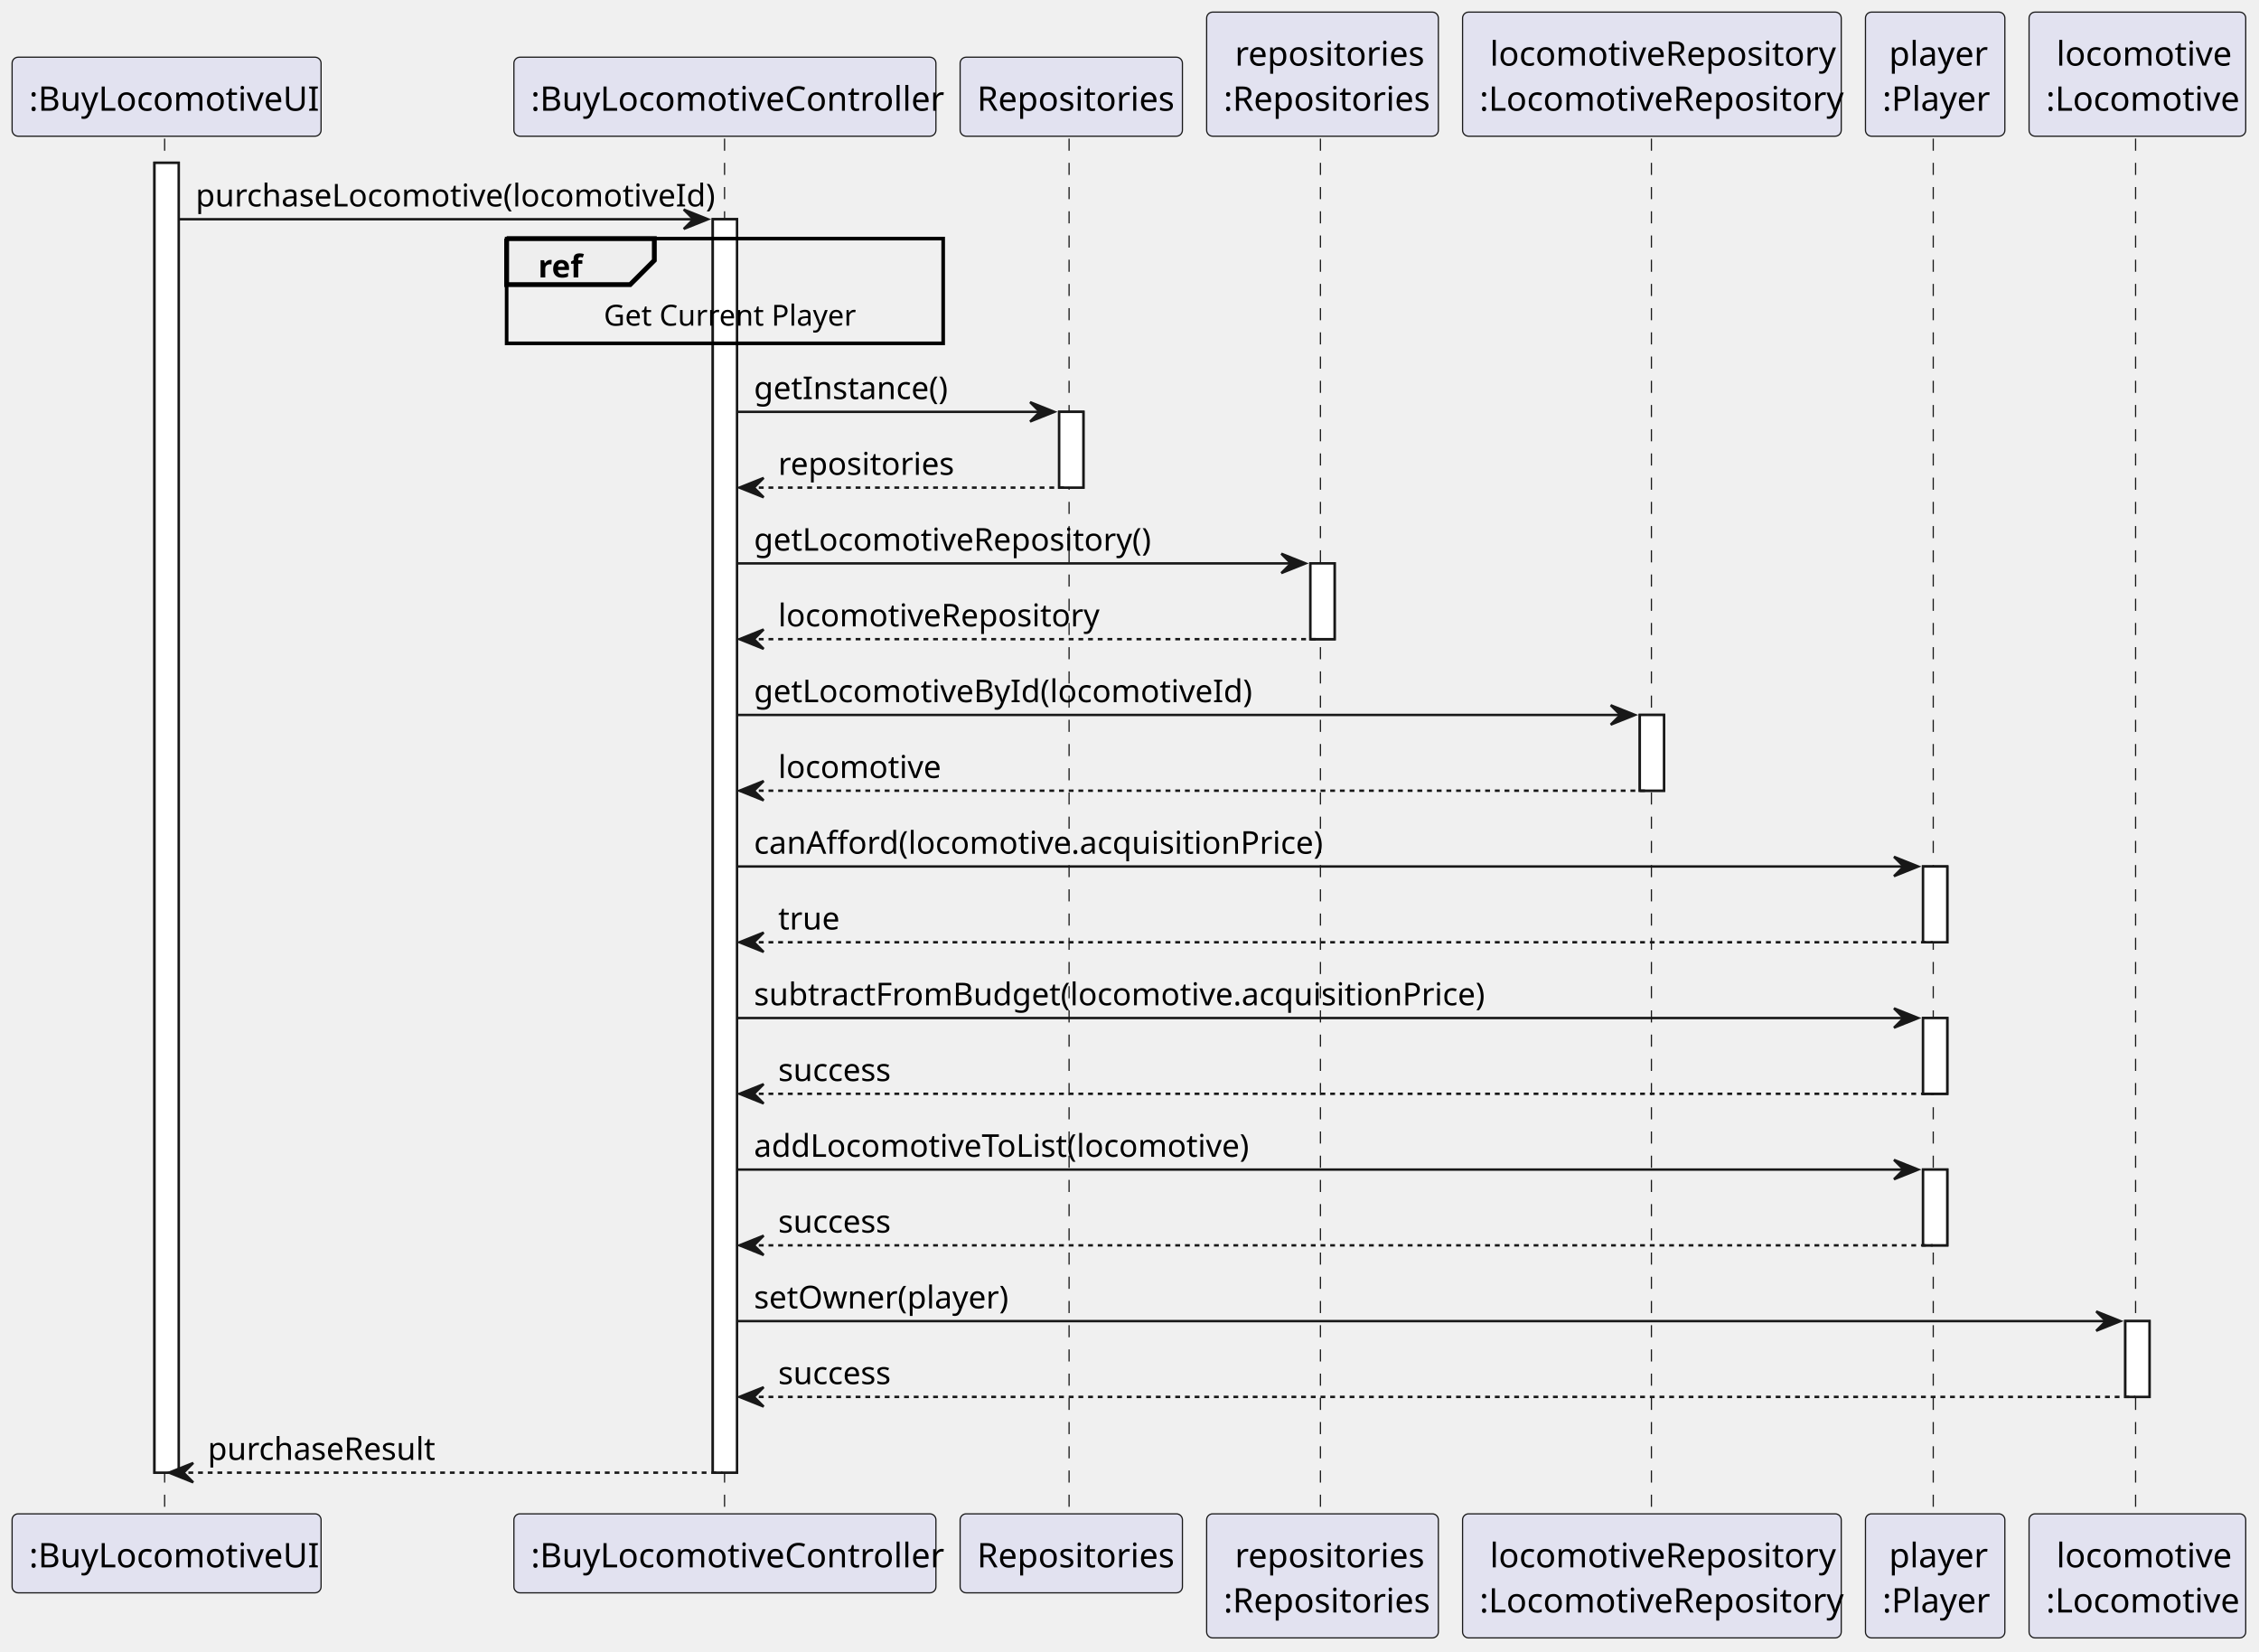
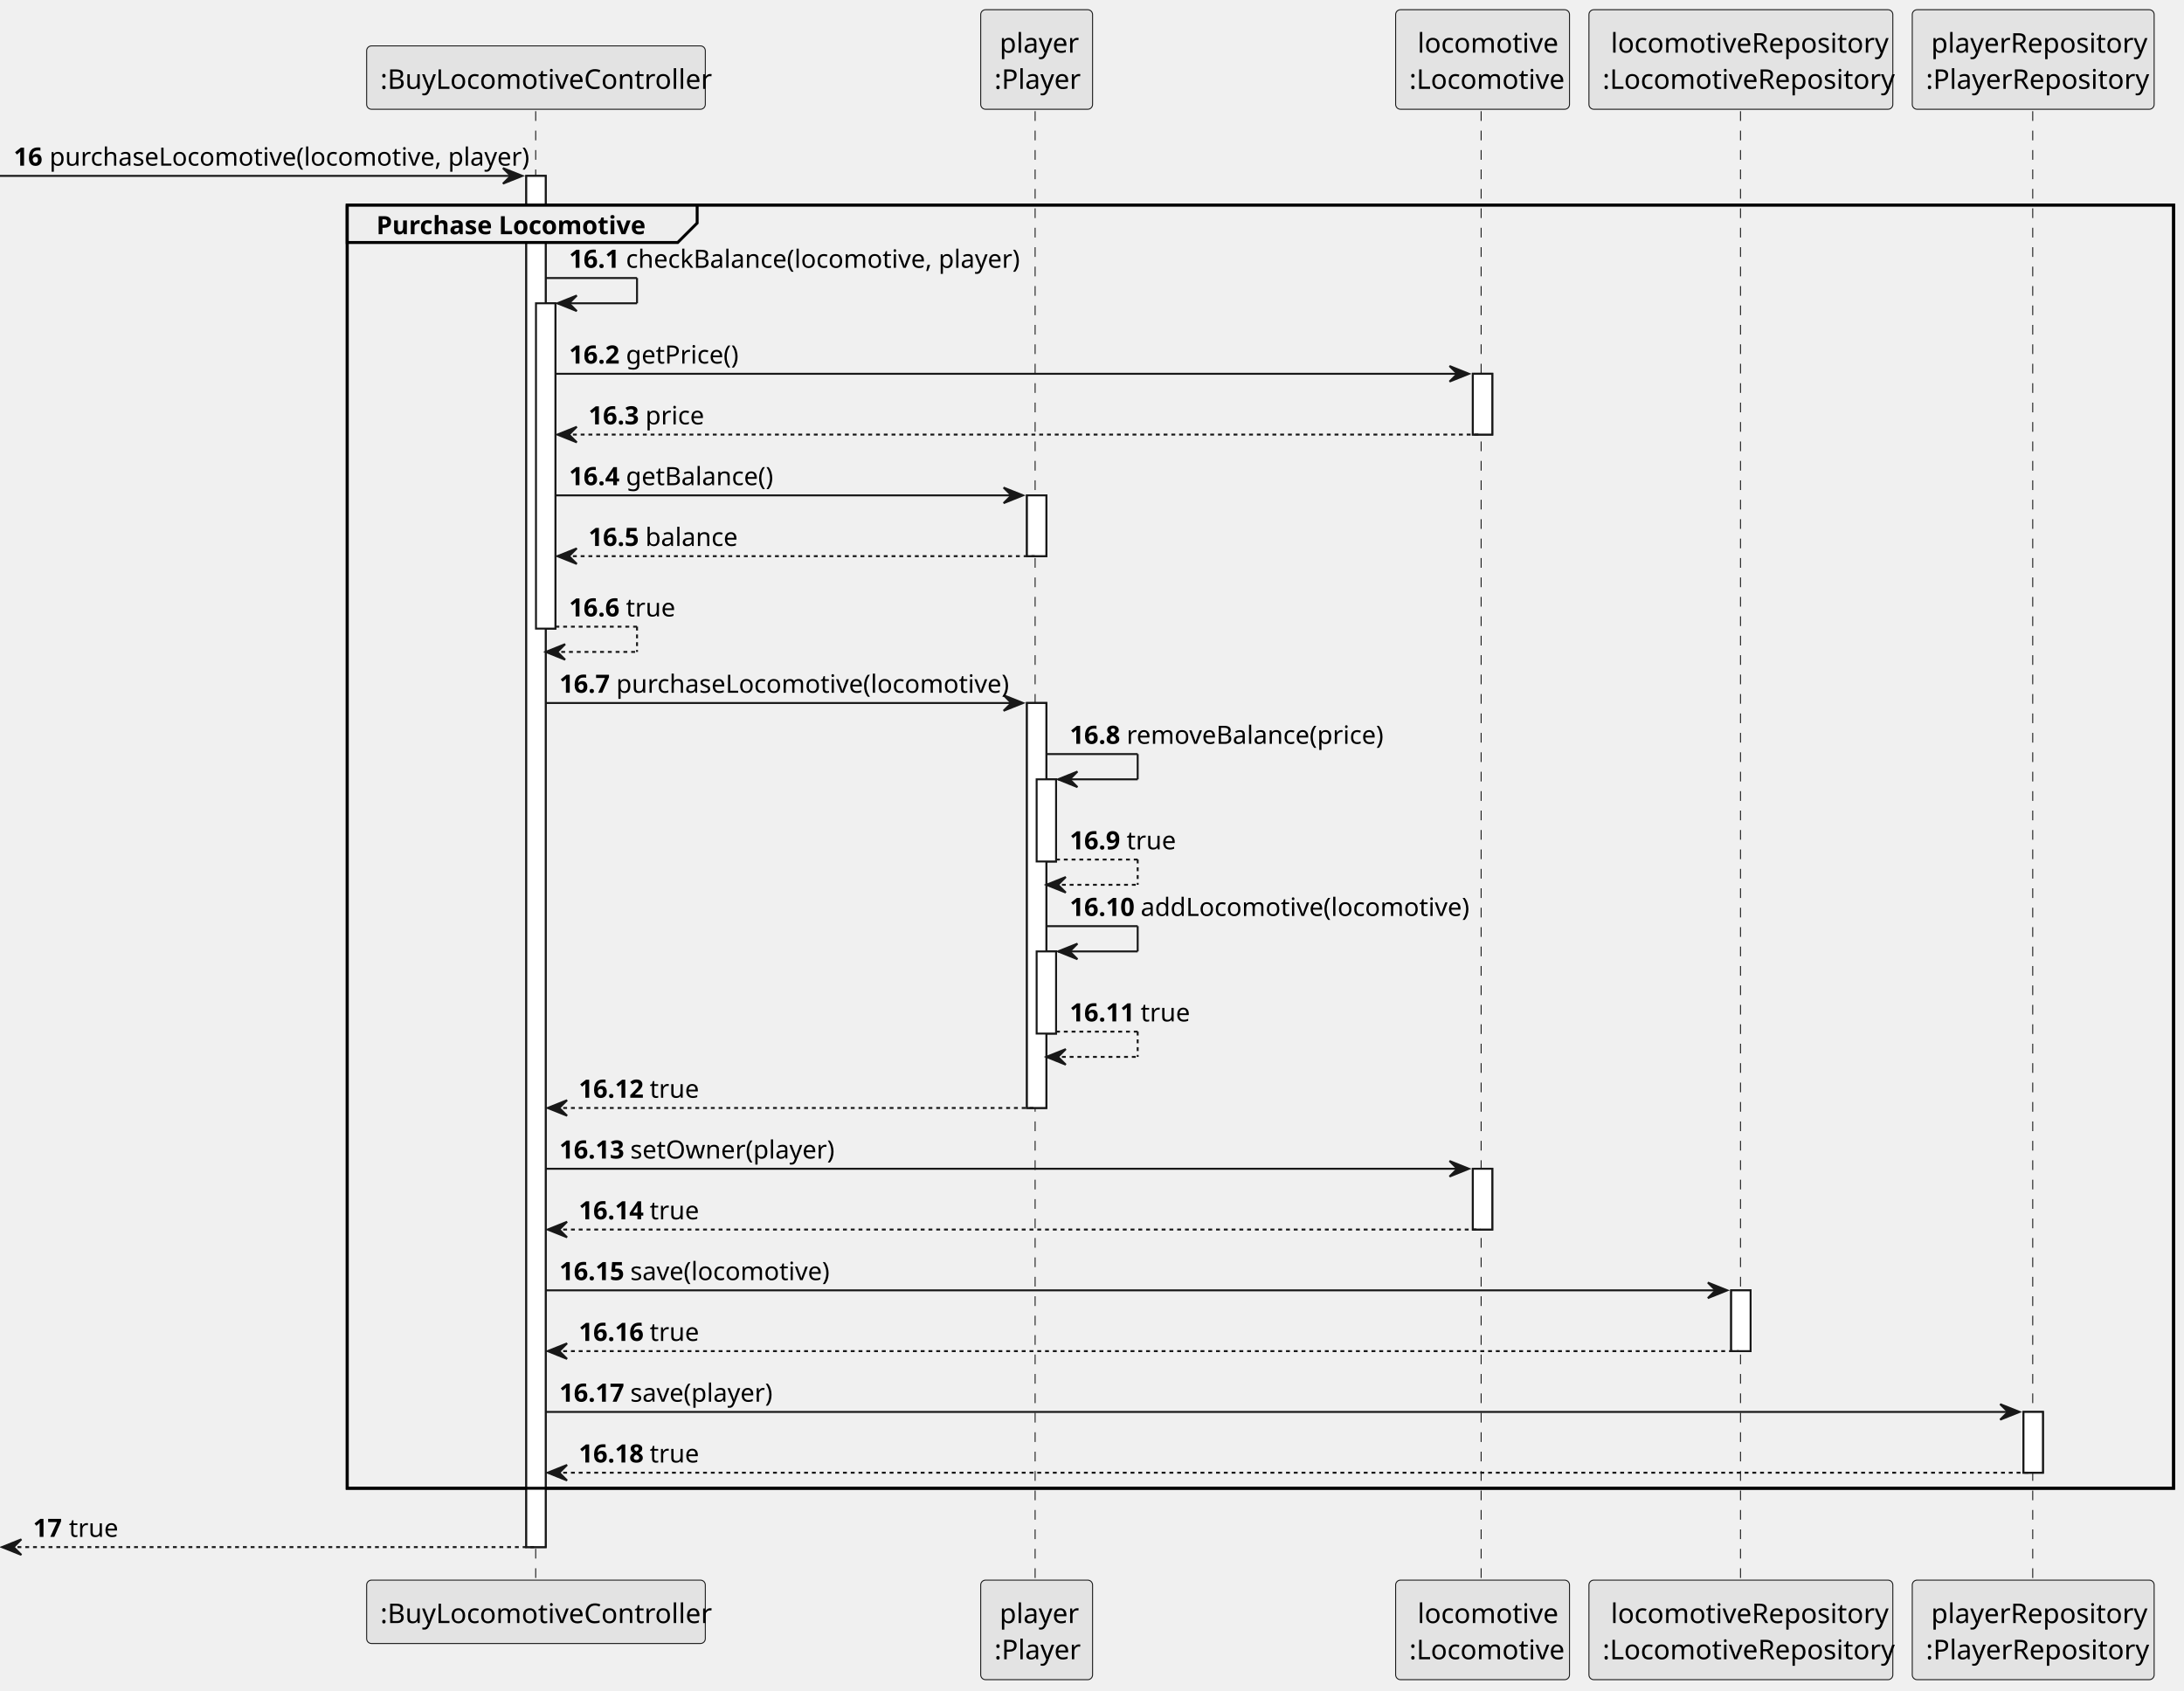
- <svg xmlns="http://www.w3.org/2000/svg" contentStyleType="text/css" height="682px" preserveAspectRatio="none" style="width:933px;height:682px;background:#FFFFFF;" version="1.1" viewBox="0 0 933 682" width="933px" zoomAndPan="magnify">
+ <svg xmlns="http://www.w3.org/2000/svg" contentStyleType="text/css" height="870px" preserveAspectRatio="none" style="width:1124px;height:870px;background:#FFFFFF;" version="1.1" viewBox="0 0 1124 870" width="1124px" zoomAndPan="magnify">
  <defs />
  <g>
-     <rect fill="#FFFFFF" height="540.908" style="stroke:#181818;stroke-width:1.0;" width="10" x="63.803" y="67.242" />
-     <rect fill="#FFFFFF" height="517.617" style="stroke:#181818;stroke-width:1.0;" width="10" x="294.398" y="90.533" />
-     <rect fill="#FFFFFF" height="31.291" style="stroke:#181818;stroke-width:1.0;" width="10" x="437.453" y="170.076" />
-     <rect fill="#FFFFFF" height="31.291" style="stroke:#181818;stroke-width:1.0;" width="10" x="541.211" y="232.658" />
-     <rect fill="#FFFFFF" height="31.291" style="stroke:#181818;stroke-width:1.0;" width="10" x="677.263" y="295.24" />
-     <rect fill="#FFFFFF" height="31.291" style="stroke:#181818;stroke-width:1.0;" width="10" x="794.249" y="357.822" />
-     <rect fill="#FFFFFF" height="31.291" style="stroke:#181818;stroke-width:1.0;" width="10" x="794.249" y="420.404" />
-     <rect fill="#FFFFFF" height="31.291" style="stroke:#181818;stroke-width:1.0;" width="10" x="794.249" y="482.986" />
-     <rect fill="#FFFFFF" height="31.291" style="stroke:#181818;stroke-width:1.0;" width="10" x="877.776" y="545.568" />
-     <line style="stroke:#181818;stroke-width:0.5;stroke-dasharray:5.0,5.0;" x1="68" x2="68" y1="57.242" y2="626.15" />
-     <line style="stroke:#181818;stroke-width:0.5;stroke-dasharray:5.0,5.0;" x1="299.25" x2="299.25" y1="57.242" y2="626.15" />
-     <line style="stroke:#181818;stroke-width:0.5;stroke-dasharray:5.0,5.0;" x1="441.546" x2="441.546" y1="57.242" y2="626.15" />
-     <line style="stroke:#181818;stroke-width:0.5;stroke-dasharray:5.0,5.0;" x1="545.36" x2="545.36" y1="57.242" y2="626.15" />
-     <line style="stroke:#181818;stroke-width:0.5;stroke-dasharray:5.0,5.0;" x1="682.063" x2="682.063" y1="57.242" y2="626.15" />
-     <line style="stroke:#181818;stroke-width:0.5;stroke-dasharray:5.0,5.0;" x1="798.462" x2="798.462" y1="57.242" y2="626.15" />
-     <line style="stroke:#181818;stroke-width:0.5;stroke-dasharray:5.0,5.0;" x1="882.035" x2="882.035" y1="57.242" y2="626.15" />
-     <rect fill="#E2E2F0" height="32.621" rx="2.5" ry="2.5" style="stroke:#181818;stroke-width:0.5;" width="127.606" x="5" y="23.621" />
-     <text fill="#000000" font-family="sans-serif" font-size="14" lengthAdjust="spacing" textLength="113.606" x="12" y="45.728">:BuyLocomotiveUI</text>
-     <rect fill="#E2E2F0" height="32.621" rx="2.5" ry="2.5" style="stroke:#181818;stroke-width:0.5;" width="127.606" x="5" y="625.15" />
-     <text fill="#000000" font-family="sans-serif" font-size="14" lengthAdjust="spacing" textLength="113.606" x="12" y="647.258">:BuyLocomotiveUI</text>
-     <rect fill="#E2E2F0" height="32.621" rx="2.5" ry="2.5" style="stroke:#181818;stroke-width:0.5;" width="174.296" x="212.25" y="23.621" />
-     <text fill="#000000" font-family="sans-serif" font-size="14" lengthAdjust="spacing" textLength="160.296" x="219.25" y="45.728">:BuyLocomotiveController</text>
-     <rect fill="#E2E2F0" height="32.621" rx="2.5" ry="2.5" style="stroke:#181818;stroke-width:0.5;" width="174.296" x="212.25" y="625.15" />
-     <text fill="#000000" font-family="sans-serif" font-size="14" lengthAdjust="spacing" textLength="160.296" x="219.25" y="647.258">:BuyLocomotiveController</text>
-     <rect fill="#E2E2F0" height="32.621" rx="2.5" ry="2.5" style="stroke:#181818;stroke-width:0.5;" width="91.814" x="396.546" y="23.621" />
-     <text fill="#000000" font-family="sans-serif" font-size="14" lengthAdjust="spacing" textLength="77.814" x="403.546" y="45.728">Repositories</text>
-     <rect fill="#E2E2F0" height="32.621" rx="2.5" ry="2.5" style="stroke:#181818;stroke-width:0.5;" width="91.814" x="396.546" y="625.15" />
-     <text fill="#000000" font-family="sans-serif" font-size="14" lengthAdjust="spacing" textLength="77.814" x="403.546" y="647.258">Repositories</text>
-     <rect fill="#E2E2F0" height="51.242" rx="2.5" ry="2.5" style="stroke:#181818;stroke-width:0.5;" width="95.703" x="498.36" y="5" />
-     <text fill="#000000" font-family="sans-serif" font-size="14" lengthAdjust="spacing" textLength="72.365" x="510.029" y="27.107">repositories</text>
-     <text fill="#000000" font-family="sans-serif" font-size="14" lengthAdjust="spacing" textLength="81.703" x="505.36" y="45.728">:Repositories</text>
-     <rect fill="#E2E2F0" height="51.242" rx="2.5" ry="2.5" style="stroke:#181818;stroke-width:0.5;" width="95.703" x="498.36" y="625.15" />
-     <text fill="#000000" font-family="sans-serif" font-size="14" lengthAdjust="spacing" textLength="72.365" x="510.029" y="647.258">repositories</text>
-     <text fill="#000000" font-family="sans-serif" font-size="14" lengthAdjust="spacing" textLength="81.703" x="505.36" y="665.879">:Repositories</text>
-     <rect fill="#E2E2F0" height="51.242" rx="2.5" ry="2.5" style="stroke:#181818;stroke-width:0.5;" width="156.399" x="604.063" y="5" />
-     <text fill="#000000" font-family="sans-serif" font-size="14" lengthAdjust="spacing" textLength="133.834" x="615.346" y="27.107">locomotiveRepository</text>
-     <text fill="#000000" font-family="sans-serif" font-size="14" lengthAdjust="spacing" textLength="142.399" x="611.063" y="45.728">:LocomotiveRepository</text>
-     <rect fill="#E2E2F0" height="51.242" rx="2.5" ry="2.5" style="stroke:#181818;stroke-width:0.5;" width="156.399" x="604.063" y="625.15" />
-     <text fill="#000000" font-family="sans-serif" font-size="14" lengthAdjust="spacing" textLength="133.834" x="615.346" y="647.258">locomotiveRepository</text>
-     <text fill="#000000" font-family="sans-serif" font-size="14" lengthAdjust="spacing" textLength="142.399" x="611.063" y="665.879">:LocomotiveRepository</text>
-     <rect fill="#E2E2F0" height="51.242" rx="2.5" ry="2.5" style="stroke:#181818;stroke-width:0.5;" width="57.572" x="770.462" y="5" />
-     <text fill="#000000" font-family="sans-serif" font-size="14" lengthAdjust="spacing" textLength="38.131" x="780.183" y="27.107">player</text>
-     <text fill="#000000" font-family="sans-serif" font-size="14" lengthAdjust="spacing" textLength="43.572" x="777.462" y="45.728">:Player</text>
-     <rect fill="#E2E2F0" height="51.242" rx="2.5" ry="2.5" style="stroke:#181818;stroke-width:0.5;" width="57.572" x="770.462" y="625.15" />
-     <text fill="#000000" font-family="sans-serif" font-size="14" lengthAdjust="spacing" textLength="38.131" x="780.183" y="647.258">player</text>
-     <text fill="#000000" font-family="sans-serif" font-size="14" lengthAdjust="spacing" textLength="43.572" x="777.462" y="665.879">:Player</text>
-     <rect fill="#E2E2F0" height="51.242" rx="2.5" ry="2.5" style="stroke:#181818;stroke-width:0.5;" width="89.482" x="838.035" y="5" />
-     <text fill="#000000" font-family="sans-serif" font-size="14" lengthAdjust="spacing" textLength="66.917" x="849.317" y="27.107">locomotive</text>
-     <text fill="#000000" font-family="sans-serif" font-size="14" lengthAdjust="spacing" textLength="75.482" x="845.035" y="45.728">:Locomotive</text>
-     <rect fill="#E2E2F0" height="51.242" rx="2.5" ry="2.5" style="stroke:#181818;stroke-width:0.5;" width="89.482" x="838.035" y="625.15" />
-     <text fill="#000000" font-family="sans-serif" font-size="14" lengthAdjust="spacing" textLength="66.917" x="849.317" y="647.258">locomotive</text>
-     <text fill="#000000" font-family="sans-serif" font-size="14" lengthAdjust="spacing" textLength="75.482" x="845.035" y="665.879">:Locomotive</text>
-     <rect fill="#FFFFFF" height="540.908" style="stroke:#181818;stroke-width:1.0;" width="10" x="63.803" y="67.242" />
-     <rect fill="#FFFFFF" height="517.617" style="stroke:#181818;stroke-width:1.0;" width="10" x="294.398" y="90.533" />
-     <rect fill="#FFFFFF" height="31.291" style="stroke:#181818;stroke-width:1.0;" width="10" x="437.453" y="170.076" />
-     <rect fill="#FFFFFF" height="31.291" style="stroke:#181818;stroke-width:1.0;" width="10" x="541.211" y="232.658" />
-     <rect fill="#FFFFFF" height="31.291" style="stroke:#181818;stroke-width:1.0;" width="10" x="677.263" y="295.24" />
-     <rect fill="#FFFFFF" height="31.291" style="stroke:#181818;stroke-width:1.0;" width="10" x="794.249" y="357.822" />
-     <rect fill="#FFFFFF" height="31.291" style="stroke:#181818;stroke-width:1.0;" width="10" x="794.249" y="420.404" />
-     <rect fill="#FFFFFF" height="31.291" style="stroke:#181818;stroke-width:1.0;" width="10" x="794.249" y="482.986" />
-     <rect fill="#FFFFFF" height="31.291" style="stroke:#181818;stroke-width:1.0;" width="10" x="877.776" y="545.568" />
-     <polygon fill="#181818" points="282.398,86.533,292.398,90.533,282.398,94.533,286.398,90.533" style="stroke:#181818;stroke-width:1.0;" />
-     <line style="stroke:#181818;stroke-width:1.0;" x1="73.803" x2="288.398" y1="90.533" y2="90.533" />
-     <text fill="#000000" font-family="sans-serif" font-size="13" lengthAdjust="spacing" textLength="201.595" x="80.803" y="85.27">purchaseLocomotive(locomotiveId)</text>
-     <rect fill="none" height="43.252" style="stroke:#000000;stroke-width:1.5;" width="180.296" x="209.25" y="98.533" />
-     <path d="M209.25,98.533 L270.25,98.533 L270.25,107.533 L260.25,117.533 L209.25,117.533 L209.25,98.533 " fill="#EEEEEE" style="stroke:#000000;stroke-width:2.0;" />
-     <text fill="#000000" font-family="sans-serif" font-size="13" font-weight="bold" lengthAdjust="spacing" textLength="16.618" x="222.25" y="114.561">ref</text>
-     <text fill="#000000" font-family="sans-serif" font-size="12" lengthAdjust="spacing" textLength="100.037" x="249.38" y="134.482">Get Current Player</text>
-     <polygon fill="#181818" points="425.453,166.076,435.453,170.076,425.453,174.076,429.453,170.076" style="stroke:#181818;stroke-width:1.0;" />
-     <line style="stroke:#181818;stroke-width:1.0;" x1="304.398" x2="431.453" y1="170.076" y2="170.076" />
-     <text fill="#000000" font-family="sans-serif" font-size="13" lengthAdjust="spacing" textLength="75.874" x="311.398" y="164.814">getInstance()</text>
-     <polygon fill="#181818" points="315.398,197.367,305.398,201.367,315.398,205.367,311.398,201.367" style="stroke:#181818;stroke-width:1.0;" />
-     <line style="stroke:#181818;stroke-width:1.0;stroke-dasharray:2.0,2.0;" x1="309.398" x2="441.453" y1="201.367" y2="201.367" />
-     <text fill="#000000" font-family="sans-serif" font-size="13" lengthAdjust="spacing" textLength="67.196" x="321.398" y="196.105">repositories</text>
-     <polygon fill="#181818" points="529.211,228.658,539.211,232.658,529.211,236.658,533.211,232.658" style="stroke:#181818;stroke-width:1.0;" />
-     <line style="stroke:#181818;stroke-width:1.0;" x1="304.398" x2="535.211" y1="232.658" y2="232.658" />
-     <text fill="#000000" font-family="sans-serif" font-size="13" lengthAdjust="spacing" textLength="155.346" x="311.398" y="227.395">getLocomotiveRepository()</text>
-     <polygon fill="#181818" points="315.398,259.949,305.398,263.949,315.398,267.949,311.398,263.949" style="stroke:#181818;stroke-width:1.0;" />
-     <line style="stroke:#181818;stroke-width:1.0;stroke-dasharray:2.0,2.0;" x1="309.398" x2="545.211" y1="263.949" y2="263.949" />
-     <text fill="#000000" font-family="sans-serif" font-size="13" lengthAdjust="spacing" textLength="124.274" x="321.398" y="258.687">locomotiveRepository</text>
-     <polygon fill="#181818" points="665.263,291.24,675.263,295.24,665.263,299.24,669.263,295.24" style="stroke:#181818;stroke-width:1.0;" />
-     <line style="stroke:#181818;stroke-width:1.0;" x1="304.398" x2="671.263" y1="295.24" y2="295.24" />
-     <text fill="#000000" font-family="sans-serif" font-size="13" lengthAdjust="spacing" textLength="192.201" x="311.398" y="289.978">getLocomotiveById(locomotiveId)</text>
-     <polygon fill="#181818" points="315.398,322.531,305.398,326.531,315.398,330.531,311.398,326.531" style="stroke:#181818;stroke-width:1.0;" />
-     <line style="stroke:#181818;stroke-width:1.0;stroke-dasharray:2.0,2.0;" x1="309.398" x2="681.263" y1="326.531" y2="326.531" />
-     <text fill="#000000" font-family="sans-serif" font-size="13" lengthAdjust="spacing" textLength="62.137" x="321.398" y="321.269">locomotive</text>
-     <polygon fill="#181818" points="782.249,353.822,792.249,357.822,782.249,361.822,786.249,357.822" style="stroke:#181818;stroke-width:1.0;" />
-     <line style="stroke:#181818;stroke-width:1.0;" x1="304.398" x2="788.249" y1="357.822" y2="357.822" />
-     <text fill="#000000" font-family="sans-serif" font-size="13" lengthAdjust="spacing" textLength="221.095" x="311.398" y="352.56">canAfford(locomotive.acquisitionPrice)</text>
-     <polygon fill="#181818" points="315.398,385.113,305.398,389.113,315.398,393.113,311.398,389.113" style="stroke:#181818;stroke-width:1.0;" />
-     <line style="stroke:#181818;stroke-width:1.0;stroke-dasharray:2.0,2.0;" x1="309.398" x2="798.249" y1="389.113" y2="389.113" />
-     <text fill="#000000" font-family="sans-serif" font-size="13" lengthAdjust="spacing" textLength="22.401" x="321.398" y="383.851">true</text>
-     <polygon fill="#181818" points="782.249,416.404,792.249,420.404,782.249,424.404,786.249,420.404" style="stroke:#181818;stroke-width:1.0;" />
-     <line style="stroke:#181818;stroke-width:1.0;" x1="304.398" x2="788.249" y1="420.404" y2="420.404" />
-     <text fill="#000000" font-family="sans-serif" font-size="13" lengthAdjust="spacing" textLength="283.226" x="311.398" y="415.142">subtractFromBudget(locomotive.acquisitionPrice)</text>
-     <polygon fill="#181818" points="315.398,447.695,305.398,451.695,315.398,455.695,311.398,451.695" style="stroke:#181818;stroke-width:1.0;" />
-     <line style="stroke:#181818;stroke-width:1.0;stroke-dasharray:2.0,2.0;" x1="309.398" x2="798.249" y1="451.695" y2="451.695" />
-     <text fill="#000000" font-family="sans-serif" font-size="13" lengthAdjust="spacing" textLength="46.96" x="321.398" y="446.433">success</text>
-     <polygon fill="#181818" points="782.249,478.986,792.249,482.986,782.249,486.986,786.249,482.986" style="stroke:#181818;stroke-width:1.0;" />
-     <line style="stroke:#181818;stroke-width:1.0;" x1="304.398" x2="788.249" y1="482.986" y2="482.986" />
-     <text fill="#000000" font-family="sans-serif" font-size="13" lengthAdjust="spacing" textLength="194.365" x="311.398" y="477.724">addLocomotiveToList(locomotive)</text>
-     <polygon fill="#181818" points="315.398,510.277,305.398,514.277,315.398,518.277,311.398,514.277" style="stroke:#181818;stroke-width:1.0;" />
-     <line style="stroke:#181818;stroke-width:1.0;stroke-dasharray:2.0,2.0;" x1="309.398" x2="798.249" y1="514.277" y2="514.277" />
-     <text fill="#000000" font-family="sans-serif" font-size="13" lengthAdjust="spacing" textLength="46.96" x="321.398" y="509.015">success</text>
-     <polygon fill="#181818" points="865.776,541.568,875.776,545.568,865.776,549.568,869.776,545.568" style="stroke:#181818;stroke-width:1.0;" />
-     <line style="stroke:#181818;stroke-width:1.0;" x1="304.398" x2="871.776" y1="545.568" y2="545.568" />
-     <text fill="#000000" font-family="sans-serif" font-size="13" lengthAdjust="spacing" textLength="99.696" x="311.398" y="540.306">setOwner(player)</text>
-     <polygon fill="#181818" points="315.398,572.859,305.398,576.859,315.398,580.859,311.398,576.859" style="stroke:#181818;stroke-width:1.0;" />
-     <line style="stroke:#181818;stroke-width:1.0;stroke-dasharray:2.0,2.0;" x1="309.398" x2="881.776" y1="576.859" y2="576.859" />
-     <text fill="#000000" font-family="sans-serif" font-size="13" lengthAdjust="spacing" textLength="46.96" x="321.398" y="571.597">success</text>
-     <polygon fill="#181818" points="79.803,604.15,69.803,608.15,79.803,612.15,75.803,608.15" style="stroke:#181818;stroke-width:1.0;" />
-     <line style="stroke:#181818;stroke-width:1.0;stroke-dasharray:2.0,2.0;" x1="73.803" x2="298.398" y1="608.15" y2="608.15" />
-     <text fill="#000000" font-family="sans-serif" font-size="13" lengthAdjust="spacing" textLength="90.327" x="85.803" y="602.888">purchaseResult</text>
+     <rect fill="#FFFFFF" height="705.82" style="stroke:#181818;stroke-width:1.0;" width="10" x="270.844" y="90.533" />
+     <rect fill="#FFFFFF" height="167.455" style="stroke:#181818;stroke-width:1.0;" width="10" x="275.844" y="156.115" />
+     <rect fill="#FFFFFF" height="31.291" style="stroke:#181818;stroke-width:1.0;" width="10" x="528.511" y="254.988" />
+     <rect fill="#FFFFFF" height="208.455" style="stroke:#181818;stroke-width:1.0;" width="10" x="528.511" y="361.861" />
+     <rect fill="#FFFFFF" height="42.291" style="stroke:#181818;stroke-width:1.0;" width="10" x="533.511" y="401.152" />
+     <rect fill="#FFFFFF" height="42.291" style="stroke:#181818;stroke-width:1.0;" width="10" x="533.511" y="489.734" />
+     <rect fill="#FFFFFF" height="31.291" style="stroke:#181818;stroke-width:1.0;" width="10" x="758.007" y="192.406" />
+     <rect fill="#FFFFFF" height="31.291" style="stroke:#181818;stroke-width:1.0;" width="10" x="758.007" y="601.607" />
+     <rect fill="#FFFFFF" height="31.291" style="stroke:#181818;stroke-width:1.0;" width="10" x="890.948" y="664.189" />
+     <rect fill="#FFFFFF" height="31.291" style="stroke:#181818;stroke-width:1.0;" width="10" x="1041.393" y="726.771" />
+     <rect fill="none" height="660.529" style="stroke:#000000;stroke-width:1.5;" width="939.941" x="178.696" y="105.533" />
+     <line style="stroke:#181818;stroke-width:0.5;stroke-dasharray:5.0,5.0;" x1="275.696" x2="275.696" y1="57.242" y2="814.354" />
+     <line style="stroke:#181818;stroke-width:0.5;stroke-dasharray:5.0,5.0;" x1="532.725" x2="532.725" y1="57.242" y2="814.354" />
+     <line style="stroke:#181818;stroke-width:0.5;stroke-dasharray:5.0,5.0;" x1="762.266" x2="762.266" y1="57.242" y2="814.354" />
+     <line style="stroke:#181818;stroke-width:0.5;stroke-dasharray:5.0,5.0;" x1="895.749" x2="895.749" y1="57.242" y2="814.354" />
+     <line style="stroke:#181818;stroke-width:0.5;stroke-dasharray:5.0,5.0;" x1="1046.148" x2="1046.148" y1="57.242" y2="814.354" />
+     <rect fill="#E3E3E3" height="32.621" rx="2.5" ry="2.5" style="stroke:#181818;stroke-width:0.5;" width="174.296" x="188.696" y="23.621" />
+     <text fill="#000000" font-family="sans-serif" font-size="14" lengthAdjust="spacing" textLength="160.296" x="195.696" y="45.728">:BuyLocomotiveController</text>
+     <rect fill="#E3E3E3" height="32.621" rx="2.5" ry="2.5" style="stroke:#181818;stroke-width:0.5;" width="174.296" x="188.696" y="813.354" />
+     <text fill="#000000" font-family="sans-serif" font-size="14" lengthAdjust="spacing" textLength="160.296" x="195.696" y="835.461">:BuyLocomotiveController</text>
+     <rect fill="#E3E3E3" height="51.242" rx="2.5" ry="2.5" style="stroke:#181818;stroke-width:0.5;" width="57.572" x="504.725" y="5" />
+     <text fill="#000000" font-family="sans-serif" font-size="14" lengthAdjust="spacing" textLength="38.131" x="514.446" y="27.107">player</text>
+     <text fill="#000000" font-family="sans-serif" font-size="14" lengthAdjust="spacing" textLength="43.572" x="511.725" y="45.728">:Player</text>
+     <rect fill="#E3E3E3" height="51.242" rx="2.5" ry="2.5" style="stroke:#181818;stroke-width:0.5;" width="57.572" x="504.725" y="813.354" />
+     <text fill="#000000" font-family="sans-serif" font-size="14" lengthAdjust="spacing" textLength="38.131" x="514.446" y="835.461">player</text>
+     <text fill="#000000" font-family="sans-serif" font-size="14" lengthAdjust="spacing" textLength="43.572" x="511.725" y="854.082">:Player</text>
+     <rect fill="#E3E3E3" height="51.242" rx="2.5" ry="2.5" style="stroke:#181818;stroke-width:0.5;" width="89.482" x="718.266" y="5" />
+     <text fill="#000000" font-family="sans-serif" font-size="14" lengthAdjust="spacing" textLength="66.917" x="729.549" y="27.107">locomotive</text>
+     <text fill="#000000" font-family="sans-serif" font-size="14" lengthAdjust="spacing" textLength="75.482" x="725.266" y="45.728">:Locomotive</text>
+     <rect fill="#E3E3E3" height="51.242" rx="2.5" ry="2.5" style="stroke:#181818;stroke-width:0.5;" width="89.482" x="718.266" y="813.354" />
+     <text fill="#000000" font-family="sans-serif" font-size="14" lengthAdjust="spacing" textLength="66.917" x="729.549" y="835.461">locomotive</text>
+     <text fill="#000000" font-family="sans-serif" font-size="14" lengthAdjust="spacing" textLength="75.482" x="725.266" y="854.082">:Locomotive</text>
+     <rect fill="#E3E3E3" height="51.242" rx="2.5" ry="2.5" style="stroke:#181818;stroke-width:0.5;" width="156.399" x="817.749" y="5" />
+     <text fill="#000000" font-family="sans-serif" font-size="14" lengthAdjust="spacing" textLength="133.834" x="829.031" y="27.107">locomotiveRepository</text>
+     <text fill="#000000" font-family="sans-serif" font-size="14" lengthAdjust="spacing" textLength="142.399" x="824.749" y="45.728">:LocomotiveRepository</text>
+     <rect fill="#E3E3E3" height="51.242" rx="2.5" ry="2.5" style="stroke:#181818;stroke-width:0.5;" width="156.399" x="817.749" y="813.354" />
+     <text fill="#000000" font-family="sans-serif" font-size="14" lengthAdjust="spacing" textLength="133.834" x="829.031" y="835.461">locomotiveRepository</text>
+     <text fill="#000000" font-family="sans-serif" font-size="14" lengthAdjust="spacing" textLength="142.399" x="824.749" y="854.082">:LocomotiveRepository</text>
+     <rect fill="#E3E3E3" height="51.242" rx="2.5" ry="2.5" style="stroke:#181818;stroke-width:0.5;" width="124.489" x="984.148" y="5" />
+     <text fill="#000000" font-family="sans-serif" font-size="14" lengthAdjust="spacing" textLength="105.048" x="993.869" y="27.107">playerRepository</text>
+     <text fill="#000000" font-family="sans-serif" font-size="14" lengthAdjust="spacing" textLength="110.489" x="991.148" y="45.728">:PlayerRepository</text>
+     <rect fill="#E3E3E3" height="51.242" rx="2.5" ry="2.5" style="stroke:#181818;stroke-width:0.5;" width="124.489" x="984.148" y="813.354" />
+     <text fill="#000000" font-family="sans-serif" font-size="14" lengthAdjust="spacing" textLength="105.048" x="993.869" y="835.461">playerRepository</text>
+     <text fill="#000000" font-family="sans-serif" font-size="14" lengthAdjust="spacing" textLength="110.489" x="991.148" y="854.082">:PlayerRepository</text>
+     <rect fill="#FFFFFF" height="705.82" style="stroke:#181818;stroke-width:1.0;" width="10" x="270.844" y="90.533" />
+     <rect fill="#FFFFFF" height="167.455" style="stroke:#181818;stroke-width:1.0;" width="10" x="275.844" y="156.115" />
+     <rect fill="#FFFFFF" height="31.291" style="stroke:#181818;stroke-width:1.0;" width="10" x="528.511" y="254.988" />
+     <rect fill="#FFFFFF" height="208.455" style="stroke:#181818;stroke-width:1.0;" width="10" x="528.511" y="361.861" />
+     <rect fill="#FFFFFF" height="42.291" style="stroke:#181818;stroke-width:1.0;" width="10" x="533.511" y="401.152" />
+     <rect fill="#FFFFFF" height="42.291" style="stroke:#181818;stroke-width:1.0;" width="10" x="533.511" y="489.734" />
+     <rect fill="#FFFFFF" height="31.291" style="stroke:#181818;stroke-width:1.0;" width="10" x="758.007" y="192.406" />
+     <rect fill="#FFFFFF" height="31.291" style="stroke:#181818;stroke-width:1.0;" width="10" x="758.007" y="601.607" />
+     <rect fill="#FFFFFF" height="31.291" style="stroke:#181818;stroke-width:1.0;" width="10" x="890.948" y="664.189" />
+     <rect fill="#FFFFFF" height="31.291" style="stroke:#181818;stroke-width:1.0;" width="10" x="1041.393" y="726.771" />
+     <polygon fill="#181818" points="258.844,86.533,268.844,90.533,258.844,94.533,262.844,90.533" style="stroke:#181818;stroke-width:1.0;" />
+     <line style="stroke:#181818;stroke-width:1.0;" x1="0" x2="264.844" y1="90.533" y2="90.533" />
+     <text fill="#000000" font-family="sans-serif" font-size="13" font-weight="bold" lengthAdjust="spacing" textLength="14.46" x="7" y="85.27">16</text>
+     <text fill="#000000" font-family="sans-serif" font-size="13" lengthAdjust="spacing" textLength="233.384" x="25.46" y="85.27">purchaseLocomotive(locomotive, player)</text>
+     <path d="M178.696,105.533 L358.793,105.533 L358.793,114.824 L348.793,124.824 L178.696,124.824 L178.696,105.533 " fill="#EEEEEE" style="stroke:#000000;stroke-width:1.5;" />
+     <rect fill="none" height="660.529" style="stroke:#000000;stroke-width:1.5;" width="939.941" x="178.696" y="105.533" />
+     <text fill="#000000" font-family="sans-serif" font-size="13" font-weight="bold" lengthAdjust="spacing" textLength="135.097" x="193.696" y="120.561">Purchase Locomotive</text>
+     <line style="stroke:#181818;stroke-width:1.0;" x1="280.844" x2="327.844" y1="143.115" y2="143.115" />
+     <line style="stroke:#181818;stroke-width:1.0;" x1="327.844" x2="327.844" y1="143.115" y2="156.115" />
+     <line style="stroke:#181818;stroke-width:1.0;" x1="286.844" x2="327.844" y1="156.115" y2="156.115" />
+     <polygon fill="#181818" points="296.844,152.115,286.844,156.115,296.844,160.115,292.844,156.115" style="stroke:#181818;stroke-width:1.0;" />
+     <text fill="#000000" font-family="sans-serif" font-size="13" font-weight="bold" lengthAdjust="spacing" textLength="25.302" x="292.844" y="137.852">16.1</text>
+     <text fill="#000000" font-family="sans-serif" font-size="13" lengthAdjust="spacing" textLength="194.365" x="322.146" y="137.852">checkBalance(locomotive, player)</text>
+     <polygon fill="#181818" points="746.007,188.406,756.007,192.406,746.007,196.406,750.007,192.406" style="stroke:#181818;stroke-width:1.0;" />
+     <line style="stroke:#181818;stroke-width:1.0;" x1="285.844" x2="752.007" y1="192.406" y2="192.406" />
+     <text fill="#000000" font-family="sans-serif" font-size="13" font-weight="bold" lengthAdjust="spacing" textLength="25.302" x="292.844" y="187.144">16.2</text>
+     <text fill="#000000" font-family="sans-serif" font-size="13" lengthAdjust="spacing" textLength="56.348" x="322.146" y="187.144">getPrice()</text>
+     <polygon fill="#181818" points="296.844,219.697,286.844,223.697,296.844,227.697,292.844,223.697" style="stroke:#181818;stroke-width:1.0;" />
+     <line style="stroke:#181818;stroke-width:1.0;stroke-dasharray:2.0,2.0;" x1="290.844" x2="762.007" y1="223.697" y2="223.697" />
+     <text fill="#000000" font-family="sans-serif" font-size="13" font-weight="bold" lengthAdjust="spacing" textLength="25.302" x="302.844" y="218.435">16.3</text>
+     <text fill="#000000" font-family="sans-serif" font-size="13" lengthAdjust="spacing" textLength="28.177" x="332.146" y="218.435">price</text>
+     <polygon fill="#181818" points="516.511,250.988,526.511,254.988,516.511,258.988,520.511,254.988" style="stroke:#181818;stroke-width:1.0;" />
+     <line style="stroke:#181818;stroke-width:1.0;" x1="285.844" x2="522.511" y1="254.988" y2="254.988" />
+     <text fill="#000000" font-family="sans-serif" font-size="13" font-weight="bold" lengthAdjust="spacing" textLength="25.302" x="292.844" y="249.726">16.4</text>
+     <text fill="#000000" font-family="sans-serif" font-size="13" lengthAdjust="spacing" textLength="73.709" x="322.146" y="249.726">getBalance()</text>
+     <polygon fill="#181818" points="296.844,282.279,286.844,286.279,296.844,290.279,292.844,286.279" style="stroke:#181818;stroke-width:1.0;" />
+     <line style="stroke:#181818;stroke-width:1.0;stroke-dasharray:2.0,2.0;" x1="290.844" x2="532.511" y1="286.279" y2="286.279" />
+     <text fill="#000000" font-family="sans-serif" font-size="13" font-weight="bold" lengthAdjust="spacing" textLength="25.302" x="302.844" y="281.017">16.5</text>
+     <text fill="#000000" font-family="sans-serif" font-size="13" lengthAdjust="spacing" textLength="45.538" x="332.146" y="281.017">balance</text>
+     <line style="stroke:#181818;stroke-width:1.0;stroke-dasharray:2.0,2.0;" x1="285.844" x2="327.844" y1="322.57" y2="322.57" />
+     <line style="stroke:#181818;stroke-width:1.0;stroke-dasharray:2.0,2.0;" x1="327.844" x2="327.844" y1="322.57" y2="335.57" />
+     <line style="stroke:#181818;stroke-width:1.0;stroke-dasharray:2.0,2.0;" x1="280.844" x2="327.844" y1="335.57" y2="335.57" />
+     <polygon fill="#181818" points="290.844,331.57,280.844,335.57,290.844,339.57,286.844,335.57" style="stroke:#181818;stroke-width:1.0;" />
+     <text fill="#000000" font-family="sans-serif" font-size="13" font-weight="bold" lengthAdjust="spacing" textLength="25.302" x="292.844" y="317.308">16.6</text>
+     <text fill="#000000" font-family="sans-serif" font-size="13" lengthAdjust="spacing" textLength="22.401" x="322.146" y="317.308">true</text>
+     <polygon fill="#181818" points="516.511,357.861,526.511,361.861,516.511,365.861,520.511,361.861" style="stroke:#181818;stroke-width:1.0;" />
+     <line style="stroke:#181818;stroke-width:1.0;" x1="280.844" x2="522.511" y1="361.861" y2="361.861" />
+     <text fill="#000000" font-family="sans-serif" font-size="13" font-weight="bold" lengthAdjust="spacing" textLength="25.302" x="287.844" y="356.599">16.7</text>
+     <text fill="#000000" font-family="sans-serif" font-size="13" lengthAdjust="spacing" textLength="190.753" x="317.146" y="356.599">purchaseLocomotive(locomotive)</text>
+     <line style="stroke:#181818;stroke-width:1.0;" x1="538.511" x2="585.511" y1="388.152" y2="388.152" />
+     <line style="stroke:#181818;stroke-width:1.0;" x1="585.511" x2="585.511" y1="388.152" y2="401.152" />
+     <line style="stroke:#181818;stroke-width:1.0;" x1="544.511" x2="585.511" y1="401.152" y2="401.152" />
+     <polygon fill="#181818" points="554.511,397.152,544.511,401.152,554.511,405.152,550.511,401.152" style="stroke:#181818;stroke-width:1.0;" />
+     <text fill="#000000" font-family="sans-serif" font-size="13" font-weight="bold" lengthAdjust="spacing" textLength="25.302" x="550.511" y="382.89">16.8</text>
+     <text fill="#000000" font-family="sans-serif" font-size="13" lengthAdjust="spacing" textLength="127.163" x="579.813" y="382.89">removeBalance(price)</text>
+     <line style="stroke:#181818;stroke-width:1.0;stroke-dasharray:2.0,2.0;" x1="543.511" x2="585.511" y1="442.443" y2="442.443" />
+     <line style="stroke:#181818;stroke-width:1.0;stroke-dasharray:2.0,2.0;" x1="585.511" x2="585.511" y1="442.443" y2="455.443" />
+     <line style="stroke:#181818;stroke-width:1.0;stroke-dasharray:2.0,2.0;" x1="538.511" x2="585.511" y1="455.443" y2="455.443" />
+     <polygon fill="#181818" points="548.511,451.443,538.511,455.443,548.511,459.443,544.511,455.443" style="stroke:#181818;stroke-width:1.0;" />
+     <text fill="#000000" font-family="sans-serif" font-size="13" font-weight="bold" lengthAdjust="spacing" textLength="25.302" x="550.511" y="437.181">16.9</text>
+     <text fill="#000000" font-family="sans-serif" font-size="13" lengthAdjust="spacing" textLength="22.401" x="579.813" y="437.181">true</text>
+     <line style="stroke:#181818;stroke-width:1.0;" x1="538.511" x2="585.511" y1="476.734" y2="476.734" />
+     <line style="stroke:#181818;stroke-width:1.0;" x1="585.511" x2="585.511" y1="476.734" y2="489.734" />
+     <line style="stroke:#181818;stroke-width:1.0;" x1="544.511" x2="585.511" y1="489.734" y2="489.734" />
+     <polygon fill="#181818" points="554.511,485.734,544.511,489.734,554.511,493.734,550.511,489.734" style="stroke:#181818;stroke-width:1.0;" />
+     <text fill="#000000" font-family="sans-serif" font-size="13" font-weight="bold" lengthAdjust="spacing" textLength="32.532" x="550.511" y="471.472">16.10</text>
+     <text fill="#000000" font-family="sans-serif" font-size="13" lengthAdjust="spacing" textLength="158.964" x="587.043" y="471.472">addLocomotive(locomotive)</text>
+     <line style="stroke:#181818;stroke-width:1.0;stroke-dasharray:2.0,2.0;" x1="543.511" x2="585.511" y1="531.025" y2="531.025" />
+     <line style="stroke:#181818;stroke-width:1.0;stroke-dasharray:2.0,2.0;" x1="585.511" x2="585.511" y1="531.025" y2="544.025" />
+     <line style="stroke:#181818;stroke-width:1.0;stroke-dasharray:2.0,2.0;" x1="538.511" x2="585.511" y1="544.025" y2="544.025" />
+     <polygon fill="#181818" points="548.511,540.025,538.511,544.025,548.511,548.025,544.511,544.025" style="stroke:#181818;stroke-width:1.0;" />
+     <text fill="#000000" font-family="sans-serif" font-size="13" font-weight="bold" lengthAdjust="spacing" textLength="32.532" x="550.511" y="525.763">16.11</text>
+     <text fill="#000000" font-family="sans-serif" font-size="13" lengthAdjust="spacing" textLength="22.401" x="587.043" y="525.763">true</text>
+     <polygon fill="#181818" points="291.844,566.316,281.844,570.316,291.844,574.316,287.844,570.316" style="stroke:#181818;stroke-width:1.0;" />
+     <line style="stroke:#181818;stroke-width:1.0;stroke-dasharray:2.0,2.0;" x1="285.844" x2="532.511" y1="570.316" y2="570.316" />
+     <text fill="#000000" font-family="sans-serif" font-size="13" font-weight="bold" lengthAdjust="spacing" textLength="32.532" x="297.844" y="565.054">16.12</text>
+     <text fill="#000000" font-family="sans-serif" font-size="13" lengthAdjust="spacing" textLength="22.401" x="334.376" y="565.054">true</text>
+     <polygon fill="#181818" points="746.007,597.607,756.007,601.607,746.007,605.607,750.007,601.607" style="stroke:#181818;stroke-width:1.0;" />
+     <line style="stroke:#181818;stroke-width:1.0;" x1="280.844" x2="752.007" y1="601.607" y2="601.607" />
+     <text fill="#000000" font-family="sans-serif" font-size="13" font-weight="bold" lengthAdjust="spacing" textLength="32.532" x="287.844" y="596.345">16.13</text>
+     <text fill="#000000" font-family="sans-serif" font-size="13" lengthAdjust="spacing" textLength="99.696" x="324.376" y="596.345">setOwner(player)</text>
+     <polygon fill="#181818" points="291.844,628.898,281.844,632.898,291.844,636.898,287.844,632.898" style="stroke:#181818;stroke-width:1.0;" />
+     <line style="stroke:#181818;stroke-width:1.0;stroke-dasharray:2.0,2.0;" x1="285.844" x2="762.007" y1="632.898" y2="632.898" />
+     <text fill="#000000" font-family="sans-serif" font-size="13" font-weight="bold" lengthAdjust="spacing" textLength="32.532" x="297.844" y="627.636">16.14</text>
+     <text fill="#000000" font-family="sans-serif" font-size="13" lengthAdjust="spacing" textLength="22.401" x="334.376" y="627.636">true</text>
+     <polygon fill="#181818" points="878.948,660.189,888.948,664.189,878.948,668.189,882.948,664.189" style="stroke:#181818;stroke-width:1.0;" />
+     <line style="stroke:#181818;stroke-width:1.0;" x1="280.844" x2="884.948" y1="664.189" y2="664.189" />
+     <text fill="#000000" font-family="sans-serif" font-size="13" font-weight="bold" lengthAdjust="spacing" textLength="32.532" x="287.844" y="658.927">16.15</text>
+     <text fill="#000000" font-family="sans-serif" font-size="13" lengthAdjust="spacing" textLength="98.255" x="324.376" y="658.927">save(locomotive)</text>
+     <polygon fill="#181818" points="291.844,691.481,281.844,695.481,291.844,699.481,287.844,695.481" style="stroke:#181818;stroke-width:1.0;" />
+     <line style="stroke:#181818;stroke-width:1.0;stroke-dasharray:2.0,2.0;" x1="285.844" x2="894.948" y1="695.481" y2="695.481" />
+     <text fill="#000000" font-family="sans-serif" font-size="13" font-weight="bold" lengthAdjust="spacing" textLength="32.532" x="297.844" y="690.218">16.16</text>
+     <text fill="#000000" font-family="sans-serif" font-size="13" lengthAdjust="spacing" textLength="22.401" x="334.376" y="690.218">true</text>
+     <polygon fill="#181818" points="1029.393,722.771,1039.393,726.771,1029.393,730.771,1033.393,726.771" style="stroke:#181818;stroke-width:1.0;" />
+     <line style="stroke:#181818;stroke-width:1.0;" x1="280.844" x2="1035.393" y1="726.771" y2="726.771" />
+     <text fill="#000000" font-family="sans-serif" font-size="13" font-weight="bold" lengthAdjust="spacing" textLength="32.532" x="287.844" y="721.509">16.17</text>
+     <text fill="#000000" font-family="sans-serif" font-size="13" lengthAdjust="spacing" textLength="71.525" x="324.376" y="721.509">save(player)</text>
+     <polygon fill="#181818" points="291.844,754.062,281.844,758.062,291.844,762.062,287.844,758.062" style="stroke:#181818;stroke-width:1.0;" />
+     <line style="stroke:#181818;stroke-width:1.0;stroke-dasharray:2.0,2.0;" x1="285.844" x2="1045.393" y1="758.062" y2="758.062" />
+     <text fill="#000000" font-family="sans-serif" font-size="13" font-weight="bold" lengthAdjust="spacing" textLength="32.532" x="297.844" y="752.8">16.18</text>
+     <text fill="#000000" font-family="sans-serif" font-size="13" lengthAdjust="spacing" textLength="22.401" x="334.376" y="752.8">true</text>
+     <polygon fill="#181818" points="11,792.354,1,796.354,11,800.354,7,796.354" style="stroke:#181818;stroke-width:1.0;" />
+     <line style="stroke:#181818;stroke-width:1.0;stroke-dasharray:2.0,2.0;" x1="5" x2="274.844" y1="796.354" y2="796.354" />
+     <text fill="#000000" font-family="sans-serif" font-size="13" font-weight="bold" lengthAdjust="spacing" textLength="14.46" x="17" y="791.091">17</text>
+     <text fill="#000000" font-family="sans-serif" font-size="13" lengthAdjust="spacing" textLength="22.401" x="35.46" y="791.091">true</text>
  </g>
</svg>
